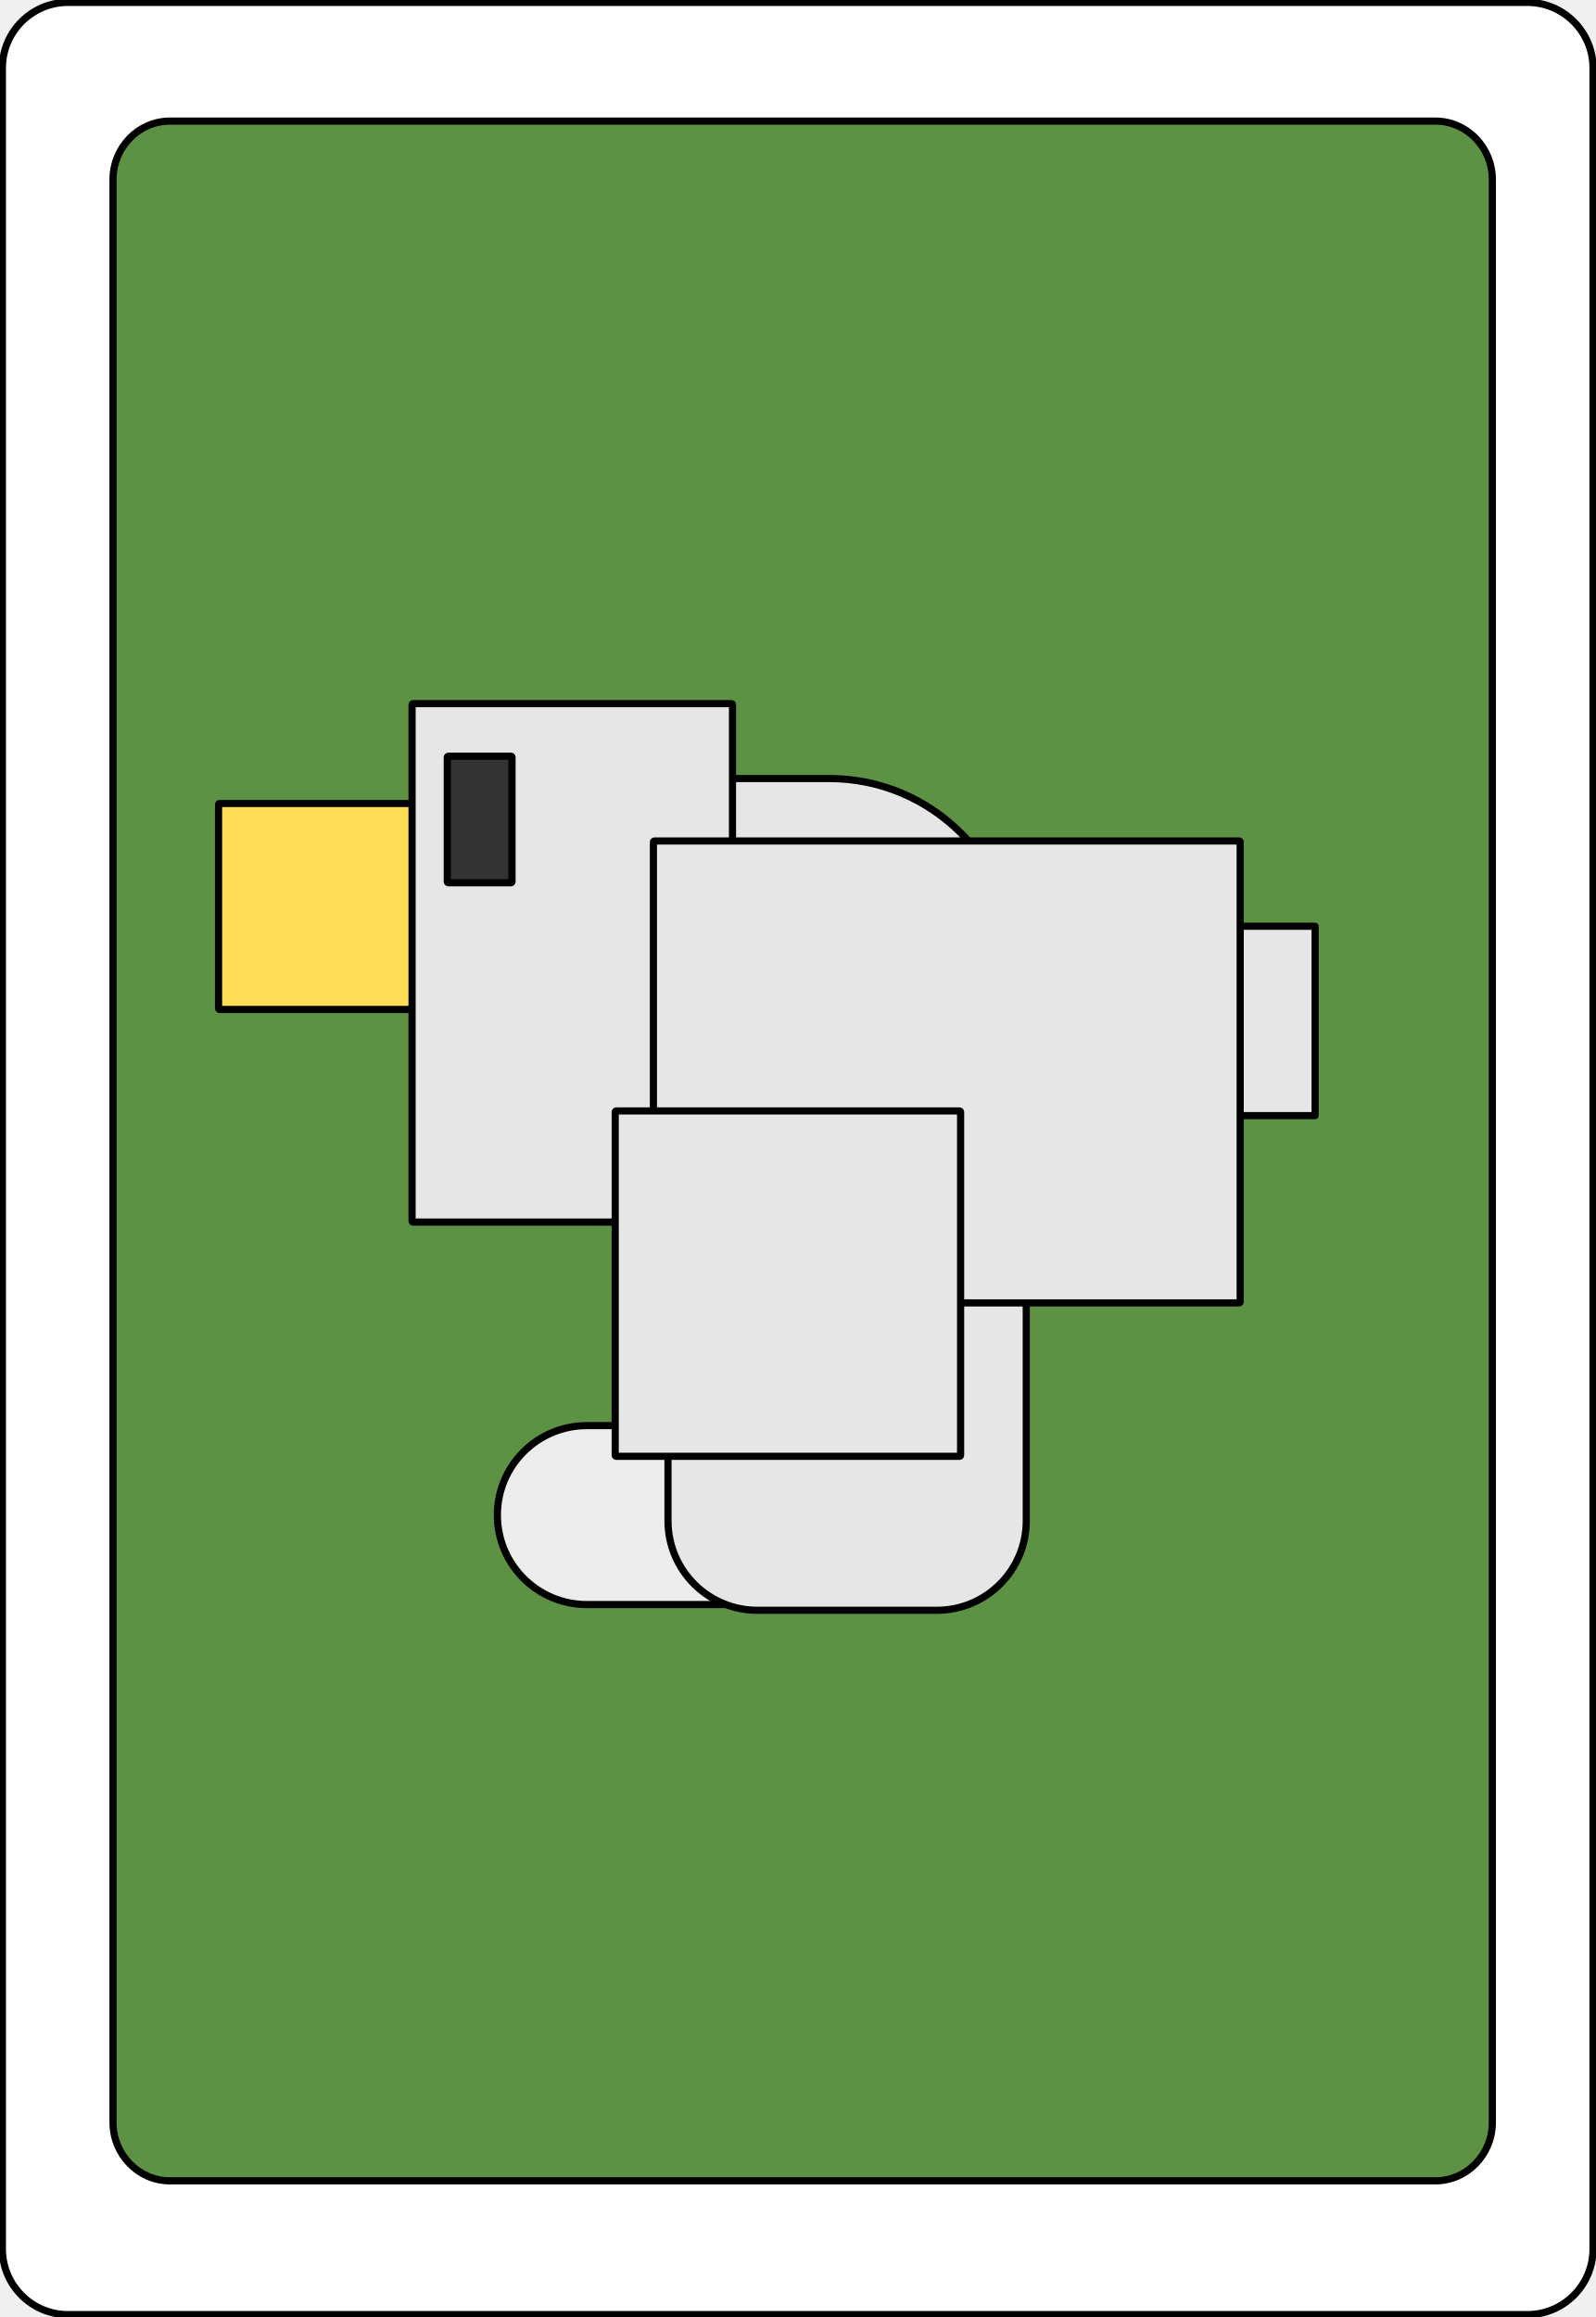
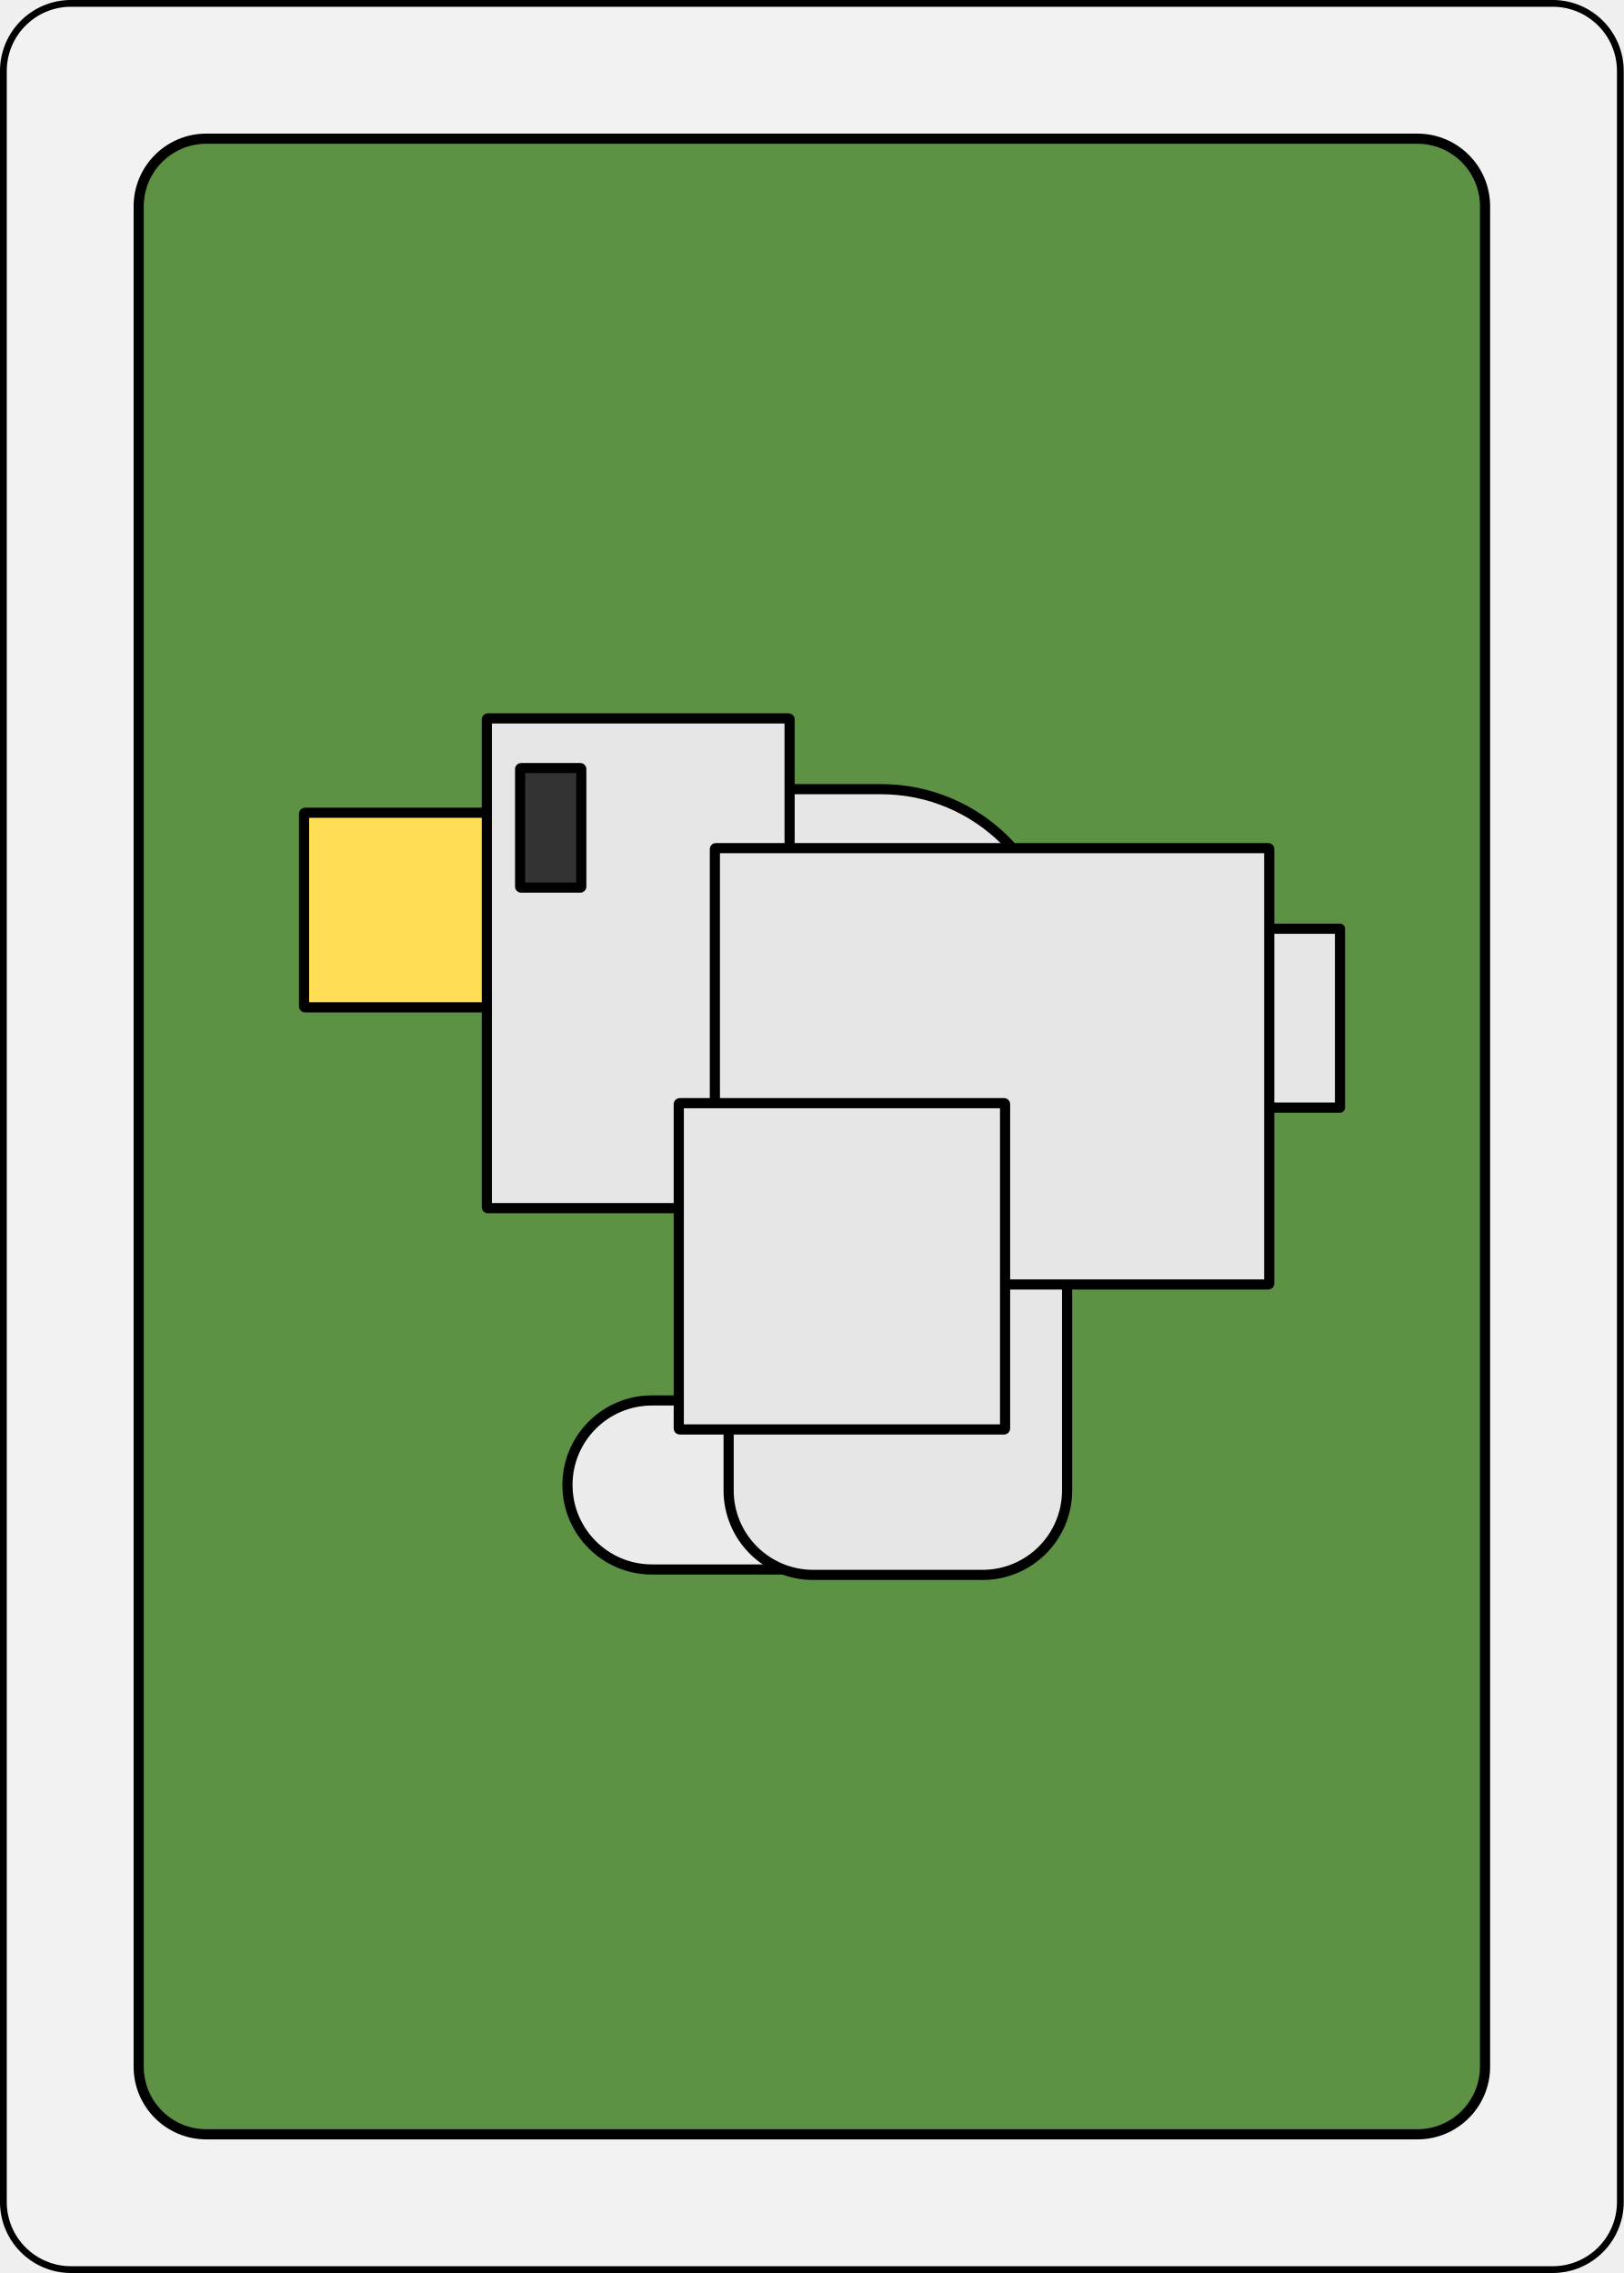
- <svg xmlns="http://www.w3.org/2000/svg" width="222.783" height="323.556" viewBox="0 0 167.087 242.667" xml:space="preserve" id="svg2" version="1.1">
-   <defs id="defs41" />
-   <path style="clip-rule:nonzero;fill:#ffffff;fill-rule:nonzero;stroke:#000000;stroke-width:0.75;stroke-miterlimit:4;stroke-dasharray:none;paint-order:normal" d="m 166.837,235.548 c 0,3.777 -3.087,6.869 -6.871,6.869 H 7.111 C 3.336,242.417 0.25,239.325 0.25,235.548 V 7.12 C 0.25,3.343 3.336,0.25 7.111,0.25 H 159.966 c 3.784,0 6.871,3.093 6.871,6.87 z" id="path5" />
-   <path style="clip-rule:nonzero;fill:#5d9143;fill-rule:nonzero;stroke:#000000;stroke-width:0.75;stroke-miterlimit:4;stroke-dasharray:none;fill-opacity:1;paint-order:normal;stroke-linejoin:miter" d="m 156.294,222.288 c 0,3.365 -2.677,6.119 -5.958,6.119 H 17.785 c -3.273,0 -5.95,-2.754 -5.95,-6.119 V 18.803 c 0,-3.365 2.676,-6.12 5.95,-6.12 H 150.336 c 3.282,0 5.958,2.755 5.958,6.12 z" id="path5-9" />
-   <rect style="fill:#e6e6e6;stroke:#000000;stroke-width:0.75;paint-order:normal;stroke-dasharray:none;stroke-linejoin:round" id="rect1" width="53.606" height="39.006" x="52.744" y="81.539" ry="19.503" />
-   <rect style="fill:#ececec;stroke:#000000;stroke-width:0.75;paint-order:normal;stroke-dasharray:none;stroke-linejoin:round" id="rect2" width="54.478" height="18.74" x="52.09" y="149.31" ry="9.37" />
-   <rect style="fill:#e6e6e6;stroke:#000000;stroke-width:0.75;paint-order:normal;stroke-dasharray:none;stroke-linejoin:round" id="rect3" width="37.522" height="47.234" x="69.959" y="121.417" ry="9.37" />
-   <rect style="fill:#808080;stroke:#000000;stroke-width:0.75;paint-order:normal;stroke-dasharray:none;stroke-linejoin:round" id="rect5" width="6.537" height="0.218" x="109.619" y="105.51" ry="0.109" />
-   <rect style="fill:#808080;stroke:#000000;stroke-width:0.75;paint-order:normal;stroke-dasharray:none;stroke-linejoin:round" id="rect6" width="15.036" height="18.087" x="95.673" y="97.665" ry="0.109" />
-   <rect style="fill:#ffdd55;stroke:#000000;stroke-width:0.75;paint-order:normal;stroke-dasharray:none;stroke-linejoin:round" id="rect8" width="37.045" height="21.573" x="22.89" y="84.154" ry="0.109" />
-   <rect style="fill:#e6e6e6;stroke:#000000;stroke-width:0.75;paint-order:normal;stroke-dasharray:none;stroke-linejoin:round" id="rect10" width="33.558" height="54.299" x="43.156" y="73.694" ry="0.109" />
-   <rect style="fill:#e6e6e6;stroke:#000000;stroke-width:0.75;paint-order:normal;stroke-dasharray:none;stroke-linejoin:round" id="rect11" width="18.087" height="19.83" x="119.643" y="97.011" ry="0" />
-   <rect style="fill:#e6e6e6;stroke:#000000;stroke-width:0.75;paint-order:normal;stroke-dasharray:none;stroke-linejoin:round" id="rect12" width="61.451" height="48.377" x="68.433" y="88.077" ry="0.109" />
-   <rect style="fill:#e6e6e6;stroke:#000000;stroke-width:0.75;paint-order:normal;stroke-dasharray:none;stroke-linejoin:round" id="rect13" width="36.173" height="36.173" x="64.43" y="116.352" ry="0.109" />
-   <rect style="fill:#333333;stroke:#000000;stroke-width:0.75;paint-order:normal;stroke-dasharray:none;stroke-linejoin:round" id="rect14" width="6.78" height="13.251" x="46.843" y="79.201" ry="0.109" />
+ <svg xmlns="http://www.w3.org/2000/svg" width="240" height="336" viewBox="0 0 63.5 88.9" version="1.1" id="svg1">
+   <defs id="defs1" />
+   <g id="layer1">
+     <rect style="fill:#f2f2f2;stroke:#000000;stroke-width:0.265;stroke-linecap:butt;stroke-linejoin:miter;stroke-miterlimit:4;stroke-dasharray:none;paint-order:normal" id="rect1" width="63.235" height="88.635" x="0.132" y="0.132" rx="2.646" ry="2.646" />
+     <rect style="fill:#5d9143;stroke:#000000;stroke-width:0.397;stroke-linecap:butt;stroke-linejoin:miter;stroke-miterlimit:4;stroke-dasharray:none;paint-order:normal;fill-opacity:1" id="rect2" width="52.652" height="78.052" x="5.424" y="5.424" rx="2.646" ry="2.646" />
+   </g>
+   <g id="layer3" transform="translate(-43.58912,0.997382)">
+     <rect style="fill:#e6e6e6;stroke:#000000;stroke-width:0.397;stroke-linejoin:round;stroke-dasharray:none;paint-order:normal" id="rect1-8" width="18.911" height="13.761" x="66.011" y="29.868" ry="6.88" rx="6.88" />
+     <rect style="fill:#ececec;stroke:#000000;stroke-width:0.397;stroke-linejoin:round;stroke-dasharray:none;paint-order:normal" id="rect2-8" width="19.219" height="6.611" x="65.781" y="53.776" ry="3.306" rx="3.306" />
+     <rect style="fill:#e6e6e6;stroke:#000000;stroke-width:0.397;stroke-linejoin:round;stroke-dasharray:none;paint-order:normal" id="rect3" width="13.237" height="16.663" x="72.084" y="43.936" ry="3.306" rx="3.306" />
+     <rect style="fill:#ffdd55;stroke:#000000;stroke-width:0.397;stroke-linejoin:round;stroke-dasharray:none;paint-order:normal" id="rect8" width="13.069" height="7.611" x="55.48" y="30.79" ry="0.038" rx="0.038" />
+     <rect style="fill:#e6e6e6;stroke:#000000;stroke-width:0.397;stroke-linejoin:round;stroke-dasharray:none;paint-order:normal" id="rect10" width="11.839" height="19.155" x="62.629" y="27.1" ry="0.038" rx="0.038" />
+     <rect style="fill:#e6e6e6;stroke:#000000;stroke-width:0.397;stroke-linejoin:round;stroke-dasharray:none;paint-order:normal" id="rect11" width="6.381" height="6.996" x="89.612" y="35.326" ry="0" />
+     <rect style="fill:#e6e6e6;stroke:#000000;stroke-width:0.397;stroke-linejoin:round;stroke-dasharray:none;paint-order:normal" id="rect12" width="21.679" height="17.066" x="71.546" y="32.174" ry="0.038" rx="0.038" />
+     <rect style="fill:#e6e6e6;stroke:#000000;stroke-width:0.397;stroke-linejoin:round;stroke-dasharray:none;paint-order:normal" id="rect13" width="12.761" height="12.761" x="70.134" y="42.149" ry="0.038" rx="0.038" />
+     <rect style="fill:#333333;stroke:#000000;stroke-width:0.397;stroke-linejoin:round;stroke-dasharray:none;paint-order:normal" id="rect14" width="2.392" height="4.675" x="63.93" y="29.043" ry="0.038" rx="0.038" />
+     <rect style="display:none;fill:#e6e6e6;stroke:#000000;stroke-width:0.265;stroke-linejoin:round;stroke-dasharray:none;paint-order:normal" id="rect14-2" width="1.058" height="1.174" x="64.467" y="29.848" ry="0.038" rx="0.038" />
+   </g>
</svg>
